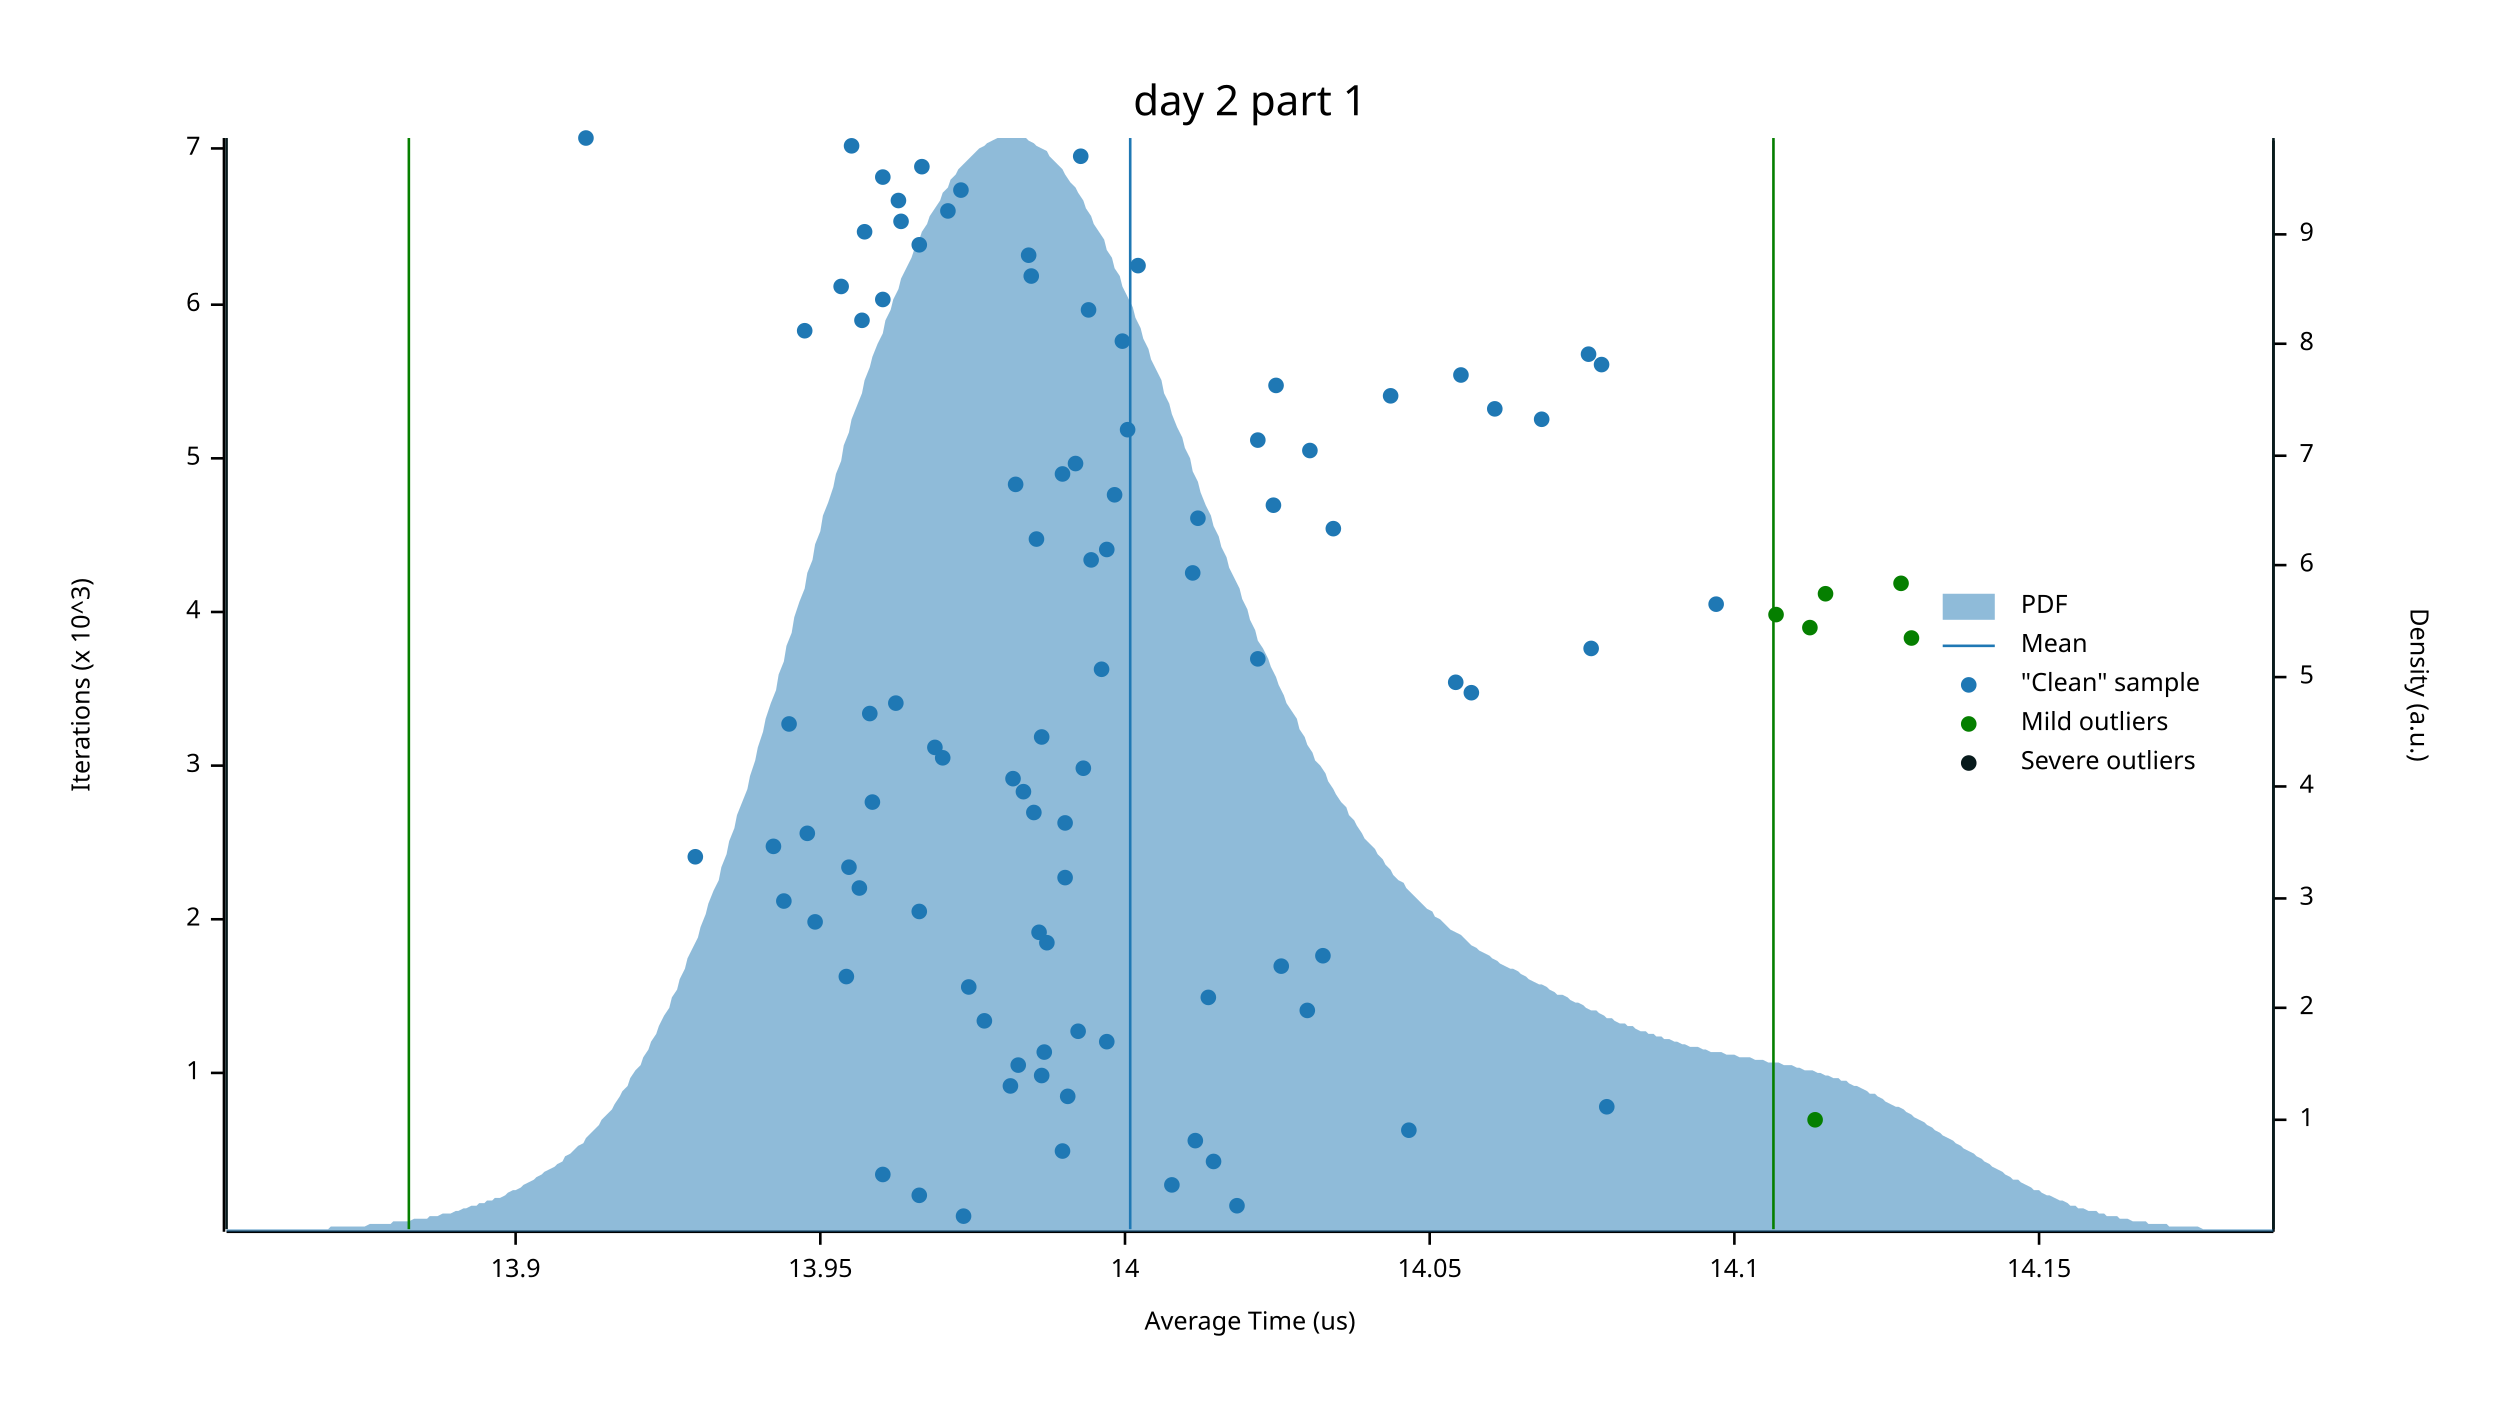
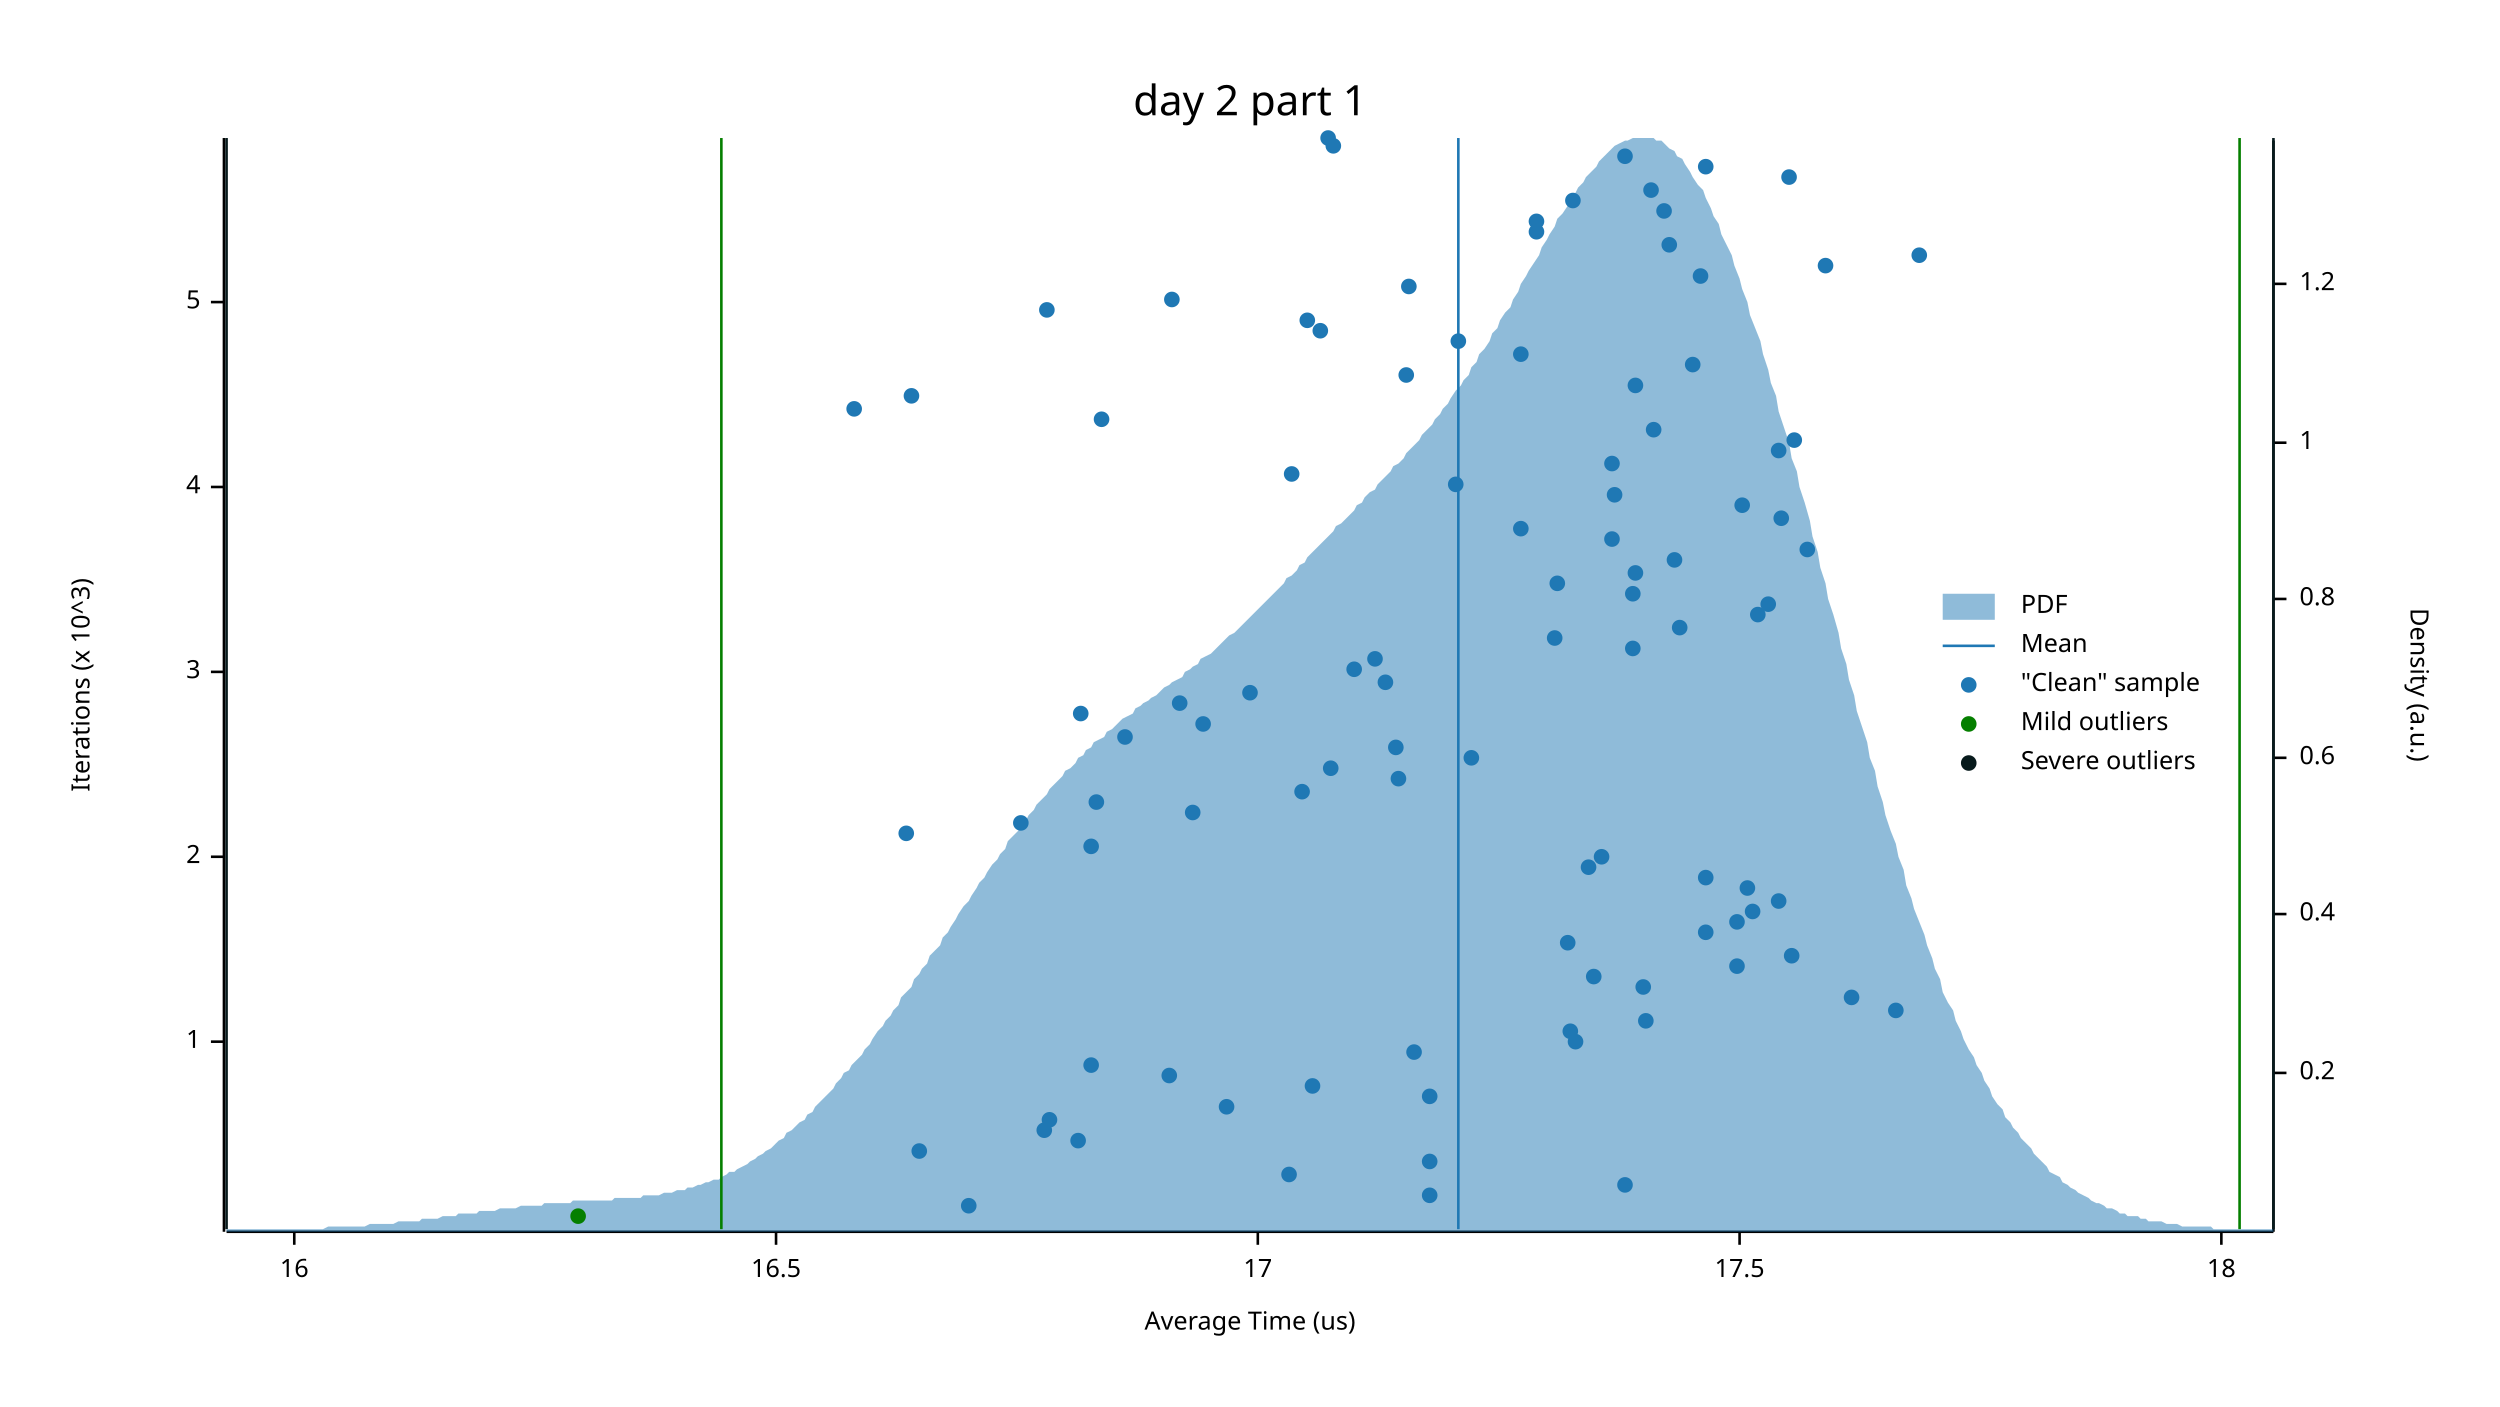
<svg xmlns="http://www.w3.org/2000/svg" width="960" height="540" viewBox="0 0 960 540">
  <text x="480" y="32" dy="0.76em" text-anchor="middle" font-family="sans-serif" font-size="16.129" opacity="1" fill="#000000">
day 2 part 1
</text>
  <text x="27" y="263" dy="0.76em" text-anchor="middle" font-family="sans-serif" font-size="9.677" opacity="1" fill="#000000" transform="rotate(270, 27, 263)">
Iterations (x 10^3)
</text>
  <text x="480" y="513" dy="-0.5ex" text-anchor="middle" font-family="sans-serif" font-size="9.677" opacity="1" fill="#000000">
Average Time (us)
</text>
  <polyline fill="none" opacity="1" stroke="#000000" stroke-width="1" points="86,53 86,473 " />
-   <text x="77" y="412" dy="0.5ex" text-anchor="end" font-family="sans-serif" font-size="9.677" opacity="1" fill="#000000">
+   <text x="77" y="400" dy="0.5ex" text-anchor="end" font-family="sans-serif" font-size="9.677" opacity="1" fill="#000000">
1
</text>
-   <polyline fill="none" opacity="1" stroke="#000000" stroke-width="1" points="81,412 86,412 " />
-   <text x="77" y="353" dy="0.5ex" text-anchor="end" font-family="sans-serif" font-size="9.677" opacity="1" fill="#000000">
+   <polyline fill="none" opacity="1" stroke="#000000" stroke-width="1" points="81,400 86,400 " />
+   <text x="77" y="329" dy="0.5ex" text-anchor="end" font-family="sans-serif" font-size="9.677" opacity="1" fill="#000000">
2
</text>
-   <polyline fill="none" opacity="1" stroke="#000000" stroke-width="1" points="81,353 86,353 " />
-   <text x="77" y="294" dy="0.5ex" text-anchor="end" font-family="sans-serif" font-size="9.677" opacity="1" fill="#000000">
+   <polyline fill="none" opacity="1" stroke="#000000" stroke-width="1" points="81,329 86,329 " />
+   <text x="77" y="258" dy="0.5ex" text-anchor="end" font-family="sans-serif" font-size="9.677" opacity="1" fill="#000000">
3
</text>
-   <polyline fill="none" opacity="1" stroke="#000000" stroke-width="1" points="81,294 86,294 " />
-   <text x="77" y="235" dy="0.5ex" text-anchor="end" font-family="sans-serif" font-size="9.677" opacity="1" fill="#000000">
+   <polyline fill="none" opacity="1" stroke="#000000" stroke-width="1" points="81,258 86,258 " />
+   <text x="77" y="187" dy="0.5ex" text-anchor="end" font-family="sans-serif" font-size="9.677" opacity="1" fill="#000000">
4
</text>
-   <polyline fill="none" opacity="1" stroke="#000000" stroke-width="1" points="81,235 86,235 " />
-   <text x="77" y="176" dy="0.5ex" text-anchor="end" font-family="sans-serif" font-size="9.677" opacity="1" fill="#000000">
+   <polyline fill="none" opacity="1" stroke="#000000" stroke-width="1" points="81,187 86,187 " />
+   <text x="77" y="116" dy="0.5ex" text-anchor="end" font-family="sans-serif" font-size="9.677" opacity="1" fill="#000000">
5
</text>
-   <polyline fill="none" opacity="1" stroke="#000000" stroke-width="1" points="81,176 86,176 " />
-   <text x="77" y="117" dy="0.5ex" text-anchor="end" font-family="sans-serif" font-size="9.677" opacity="1" fill="#000000">
- 6
- </text>
-   <polyline fill="none" opacity="1" stroke="#000000" stroke-width="1" points="81,117 86,117 " />
-   <text x="77" y="57" dy="0.5ex" text-anchor="end" font-family="sans-serif" font-size="9.677" opacity="1" fill="#000000">
- 7
- </text>
-   <polyline fill="none" opacity="1" stroke="#000000" stroke-width="1" points="81,57 86,57 " />
+   <polyline fill="none" opacity="1" stroke="#000000" stroke-width="1" points="81,116 86,116 " />
  <polyline fill="none" opacity="1" stroke="#000000" stroke-width="1" points="87,473 873,473 " />
-   <text x="198" y="483" dy="0.76em" text-anchor="middle" font-family="sans-serif" font-size="9.677" opacity="1" fill="#000000">
- 13.9
- </text>
-   <polyline fill="none" opacity="1" stroke="#000000" stroke-width="1" points="198,473 198,478 " />
-   <text x="315" y="483" dy="0.76em" text-anchor="middle" font-family="sans-serif" font-size="9.677" opacity="1" fill="#000000">
- 13.95
- </text>
-   <polyline fill="none" opacity="1" stroke="#000000" stroke-width="1" points="315,473 315,478 " />
-   <text x="432" y="483" dy="0.76em" text-anchor="middle" font-family="sans-serif" font-size="9.677" opacity="1" fill="#000000">
- 14
- </text>
-   <polyline fill="none" opacity="1" stroke="#000000" stroke-width="1" points="432,473 432,478 " />
-   <text x="549" y="483" dy="0.76em" text-anchor="middle" font-family="sans-serif" font-size="9.677" opacity="1" fill="#000000">
- 14.05
- </text>
-   <polyline fill="none" opacity="1" stroke="#000000" stroke-width="1" points="549,473 549,478 " />
-   <text x="666" y="483" dy="0.76em" text-anchor="middle" font-family="sans-serif" font-size="9.677" opacity="1" fill="#000000">
- 14.1
- </text>
-   <polyline fill="none" opacity="1" stroke="#000000" stroke-width="1" points="666,473 666,478 " />
-   <text x="783" y="483" dy="0.76em" text-anchor="middle" font-family="sans-serif" font-size="9.677" opacity="1" fill="#000000">
- 14.15
- </text>
-   <polyline fill="none" opacity="1" stroke="#000000" stroke-width="1" points="783,473 783,478 " />
+   <text x="113" y="483" dy="0.76em" text-anchor="middle" font-family="sans-serif" font-size="9.677" opacity="1" fill="#000000">
+ 16
+ </text>
+   <polyline fill="none" opacity="1" stroke="#000000" stroke-width="1" points="113,473 113,478 " />
+   <text x="298" y="483" dy="0.76em" text-anchor="middle" font-family="sans-serif" font-size="9.677" opacity="1" fill="#000000">
+ 16.5
+ </text>
+   <polyline fill="none" opacity="1" stroke="#000000" stroke-width="1" points="298,473 298,478 " />
+   <text x="483" y="483" dy="0.76em" text-anchor="middle" font-family="sans-serif" font-size="9.677" opacity="1" fill="#000000">
+ 17
+ </text>
+   <polyline fill="none" opacity="1" stroke="#000000" stroke-width="1" points="483,473 483,478 " />
+   <text x="668" y="483" dy="0.76em" text-anchor="middle" font-family="sans-serif" font-size="9.677" opacity="1" fill="#000000">
+ 17.5
+ </text>
+   <polyline fill="none" opacity="1" stroke="#000000" stroke-width="1" points="668,473 668,478 " />
+   <text x="853" y="483" dy="0.76em" text-anchor="middle" font-family="sans-serif" font-size="9.677" opacity="1" fill="#000000">
+ 18
+ </text>
+   <polyline fill="none" opacity="1" stroke="#000000" stroke-width="1" points="853,473 853,478 " />
  <text x="933" y="263" dy="0.76em" text-anchor="middle" font-family="sans-serif" font-size="9.677" opacity="1" fill="#000000" transform="rotate(90, 933, 263)">
Density (a.u.)
</text>
  <polyline fill="none" opacity="1" stroke="#000000" stroke-width="1" points="873,54 873,473 " />
-   <text x="883" y="430" dy="0.5ex" text-anchor="start" font-family="sans-serif" font-size="9.677" opacity="1" fill="#000000">
+   <text x="883" y="412" dy="0.5ex" text-anchor="start" font-family="sans-serif" font-size="9.677" opacity="1" fill="#000000">
+ 0.2
+ </text>
+   <polyline fill="none" opacity="1" stroke="#000000" stroke-width="1" points="873,412 878,412 " />
+   <text x="883" y="351" dy="0.5ex" text-anchor="start" font-family="sans-serif" font-size="9.677" opacity="1" fill="#000000">
+ 0.4
+ </text>
+   <polyline fill="none" opacity="1" stroke="#000000" stroke-width="1" points="873,351 878,351 " />
+   <text x="883" y="291" dy="0.5ex" text-anchor="start" font-family="sans-serif" font-size="9.677" opacity="1" fill="#000000">
+ 0.6
+ </text>
+   <polyline fill="none" opacity="1" stroke="#000000" stroke-width="1" points="873,291 878,291 " />
+   <text x="883" y="230" dy="0.5ex" text-anchor="start" font-family="sans-serif" font-size="9.677" opacity="1" fill="#000000">
+ 0.8
+ </text>
+   <polyline fill="none" opacity="1" stroke="#000000" stroke-width="1" points="873,230 878,230 " />
+   <text x="883" y="170" dy="0.5ex" text-anchor="start" font-family="sans-serif" font-size="9.677" opacity="1" fill="#000000">
1
</text>
-   <polyline fill="none" opacity="1" stroke="#000000" stroke-width="1" points="873,430 878,430 " />
-   <text x="883" y="387" dy="0.5ex" text-anchor="start" font-family="sans-serif" font-size="9.677" opacity="1" fill="#000000">
- 2
- </text>
-   <polyline fill="none" opacity="1" stroke="#000000" stroke-width="1" points="873,387 878,387 " />
-   <text x="883" y="345" dy="0.5ex" text-anchor="start" font-family="sans-serif" font-size="9.677" opacity="1" fill="#000000">
- 3
- </text>
-   <polyline fill="none" opacity="1" stroke="#000000" stroke-width="1" points="873,345 878,345 " />
-   <text x="883" y="302" dy="0.5ex" text-anchor="start" font-family="sans-serif" font-size="9.677" opacity="1" fill="#000000">
- 4
- </text>
-   <polyline fill="none" opacity="1" stroke="#000000" stroke-width="1" points="873,302 878,302 " />
-   <text x="883" y="260" dy="0.5ex" text-anchor="start" font-family="sans-serif" font-size="9.677" opacity="1" fill="#000000">
- 5
- </text>
-   <polyline fill="none" opacity="1" stroke="#000000" stroke-width="1" points="873,260 878,260 " />
-   <text x="883" y="217" dy="0.5ex" text-anchor="start" font-family="sans-serif" font-size="9.677" opacity="1" fill="#000000">
- 6
- </text>
-   <polyline fill="none" opacity="1" stroke="#000000" stroke-width="1" points="873,217 878,217 " />
-   <text x="883" y="175" dy="0.5ex" text-anchor="start" font-family="sans-serif" font-size="9.677" opacity="1" fill="#000000">
- 7
- </text>
-   <polyline fill="none" opacity="1" stroke="#000000" stroke-width="1" points="873,175 878,175 " />
-   <text x="883" y="132" dy="0.5ex" text-anchor="start" font-family="sans-serif" font-size="9.677" opacity="1" fill="#000000">
- 8
- </text>
-   <polyline fill="none" opacity="1" stroke="#000000" stroke-width="1" points="873,132 878,132 " />
-   <text x="883" y="90" dy="0.5ex" text-anchor="start" font-family="sans-serif" font-size="9.677" opacity="1" fill="#000000">
- 9
- </text>
-   <polyline fill="none" opacity="1" stroke="#000000" stroke-width="1" points="873,90 878,90 " />
-   <polygon opacity="0.5" fill="#1F78B4" points="87,472 88,472 90,472 91,472 93,472 94,472 96,472 98,472 99,472 101,472 102,472 104,472 105,472 107,472 109,472 110,472 112,472 113,472 115,472 116,472 118,472 120,472 121,472 123,472 124,472 126,472 127,471 129,471 131,471 132,471 134,471 135,471 137,471 138,471 140,471 142,470 143,470 145,470 146,470 148,470 150,470 151,469 153,469 154,469 156,469 157,469 159,468 161,468 162,468 164,468 165,467 167,467 168,467 170,466 172,466 173,466 175,465 176,465 178,464 179,464 181,463 183,463 184,462 186,462 187,461 189,461 190,460 192,460 194,459 195,458 197,457 198,457 200,456 201,455 203,454 205,453 206,452 208,451 209,450 211,449 213,448 214,447 216,446 217,444 219,443 220,442 222,440 224,439 225,437 227,435 228,434 230,432 231,430 233,428 235,426 236,424 238,421 239,419 241,417 242,414 244,411 246,409 247,406 249,403 250,400 252,397 253,394 255,390 257,387 258,383 260,380 261,376 263,372 264,368 266,364 268,360 269,356 271,351 272,347 274,342 276,338 277,333 279,328 280,323 282,318 283,313 285,308 287,303 288,298 290,292 291,287 293,281 294,276 296,270 298,265 299,259 301,254 302,248 304,243 305,237 307,231 309,226 310,220 312,215 313,209 315,204 316,198 318,193 320,187 321,182 323,177 324,171 326,166 327,161 329,156 331,151 332,146 334,141 335,137 337,132 339,128 340,123 342,119 343,115 345,111 346,107 348,103 350,99 351,96 353,92 354,89 356,86 357,83 359,80 361,77 362,74 364,72 365,69 367,67 368,65 370,63 372,61 373,60 375,58 376,57 378,56 379,55 381,54 383,53 384,53 386,53 387,53 389,53 391,53 392,53 394,53 395,54 397,55 398,56 400,57 402,58 403,60 405,62 406,63 408,65 409,67 411,70 413,72 414,74 416,77 417,80 419,83 420,86 422,89 424,92 425,96 427,99 428,103 430,106 431,110 433,114 435,118 436,122 438,126 439,130 441,134 442,138 444,142 446,146 447,151 449,155 450,159 452,164 454,168 455,172 457,176 458,181 460,185 461,189 463,194 465,198 466,202 468,206 469,210 471,214 472,218 474,222 476,226 477,230 479,234 480,238 482,242 483,246 485,249 487,253 488,256 490,260 491,263 493,267 494,270 496,273 498,276 499,280 501,283 502,286 504,289 505,292 507,294 509,297 510,300 512,303 513,305 515,308 517,310 518,313 520,315 521,317 523,320 524,322 526,324 528,326 529,328 531,330 532,332 534,334 535,336 537,338 539,339 540,341 542,343 543,344 545,346 546,347 548,349 550,350 551,352 553,353 554,354 556,356 557,357 559,358 561,359 562,360 564,362 565,363 567,364 568,365 570,366 572,367 573,368 575,369 576,370 578,371 580,372 581,372 583,373 584,374 586,375 587,376 589,377 591,378 592,378 594,379 595,380 597,381 598,382 600,382 602,383 603,384 605,385 606,385 608,386 609,387 611,388 613,388 614,389 616,390 617,391 619,391 620,392 622,393 624,393 625,394 627,394 628,395 630,396 632,396 633,397 635,397 636,398 638,398 639,399 641,399 643,400 644,400 646,401 647,401 649,402 650,402 652,402 654,403 655,403 657,404 658,404 660,404 661,404 663,405 665,405 666,405 668,406 669,406 671,406 672,406 674,407 676,407 677,407 679,408 680,408 682,408 683,408 685,409 687,409 688,409 690,410 691,410 693,411 695,411 696,411 698,412 699,412 701,413 702,413 704,414 706,414 707,415 709,415 710,416 712,417 713,417 715,418 717,419 718,420 720,420 721,421 723,422 724,423 726,424 728,425 729,425 731,426 732,427 734,428 735,429 737,430 739,431 740,432 742,433 743,434 745,435 746,436 748,437 750,438 751,439 753,440 754,441 756,442 758,443 759,444 761,445 762,446 764,447 765,448 767,449 769,450 770,451 772,452 773,453 775,453 776,454 778,455 780,456 781,457 783,457 784,458 786,459 787,459 789,460 791,461 792,461 794,462 795,463 797,463 798,464 800,464 802,465 803,465 805,465 806,466 808,466 809,467 811,467 813,467 814,468 816,468 817,468 819,469 821,469 822,469 824,469 825,470 827,470 828,470 830,470 832,470 833,471 835,471 836,471 838,471 839,471 841,471 843,471 844,471 846,472 847,472 849,472 850,472 852,472 854,472 855,472 857,472 858,472 860,472 861,472 863,472 865,472 866,472 868,472 869,472 871,472 873,472 873,473 87,473 " />
-   <polyline fill="none" opacity="1" stroke="#1F78B4" stroke-width="1" points="434,472 434,53 " />
-   <polyline fill="none" opacity="1" stroke="#057F00" stroke-width="1" points="157,472 157,53 " />
-   <polyline fill="none" opacity="1" stroke="#057F00" stroke-width="1" points="681,472 681,53 " />
+   <polyline fill="none" opacity="1" stroke="#000000" stroke-width="1" points="873,170 878,170 " />
+   <text x="883" y="109" dy="0.5ex" text-anchor="start" font-family="sans-serif" font-size="9.677" opacity="1" fill="#000000">
+ 1.2
+ </text>
+   <polyline fill="none" opacity="1" stroke="#000000" stroke-width="1" points="873,109 878,109 " />
+   <polygon opacity="0.5" fill="#1F78B4" points="87,472 88,472 90,472 91,472 93,472 94,472 96,472 98,472 99,472 101,472 102,472 104,472 105,472 107,472 109,472 110,472 112,472 113,472 115,472 116,472 118,472 120,472 121,472 123,472 124,472 126,471 127,471 129,471 131,471 132,471 134,471 135,471 137,471 138,471 140,471 142,470 143,470 145,470 146,470 148,470 150,470 151,470 153,469 154,469 156,469 157,469 159,469 161,469 162,468 164,468 165,468 167,468 168,468 170,467 172,467 173,467 175,467 176,466 178,466 179,466 181,466 183,466 184,465 186,465 187,465 189,465 190,465 192,464 194,464 195,464 197,464 198,464 200,463 201,463 203,463 205,463 206,463 208,463 209,462 211,462 213,462 214,462 216,462 217,462 219,462 220,461 222,461 224,461 225,461 227,461 228,461 230,461 231,461 233,461 235,461 236,460 238,460 239,460 241,460 242,460 244,460 246,460 247,459 249,459 250,459 252,459 253,459 255,458 257,458 258,458 260,457 261,457 263,457 264,456 266,456 268,455 269,455 271,454 272,454 274,453 276,453 277,452 279,451 280,450 282,450 283,449 285,448 287,447 288,446 290,445 291,444 293,443 294,442 296,441 298,439 299,438 301,437 302,435 304,434 305,433 307,431 309,430 310,428 312,427 313,425 315,423 316,422 318,420 320,418 321,416 323,414 324,412 326,411 327,409 329,407 331,405 332,403 334,401 335,399 337,396 339,394 340,392 342,390 343,388 345,386 346,383 348,381 350,379 351,376 353,374 354,372 356,370 357,367 359,365 361,363 362,360 364,358 365,356 367,353 368,351 370,348 372,346 373,344 375,341 376,339 378,337 379,335 381,332 383,330 384,328 386,326 387,323 389,321 391,319 392,317 394,315 395,313 397,311 398,309 400,307 402,305 403,303 405,301 406,300 408,298 409,296 411,295 413,293 414,291 416,290 417,288 419,287 420,285 422,284 424,283 425,281 427,280 428,279 430,277 431,276 433,275 435,274 436,272 438,271 439,270 441,269 442,268 444,267 446,265 447,264 449,263 450,262 452,261 454,260 455,258 457,257 458,256 460,255 461,253 463,252 465,251 466,250 468,248 469,247 471,245 472,244 474,243 476,241 477,240 479,238 480,237 482,235 483,234 485,232 487,230 488,229 490,227 491,226 493,224 494,222 496,221 498,219 499,217 501,216 502,214 504,212 505,211 507,209 509,207 510,206 512,204 513,202 515,201 517,199 518,198 520,196 521,194 523,193 524,191 526,189 528,188 529,186 531,184 532,183 534,181 535,179 537,178 539,176 540,174 542,172 543,171 545,169 546,167 548,165 550,163 551,161 553,159 554,157 556,155 557,153 559,150 561,148 562,146 564,144 565,141 567,139 568,136 570,134 572,131 573,128 575,126 576,123 578,120 580,118 581,115 583,112 584,109 586,106 587,104 589,101 591,98 592,95 594,92 595,90 597,87 598,84 600,82 602,79 603,77 605,74 606,72 608,70 609,68 611,66 613,64 614,62 616,60 617,59 619,57 620,56 622,55 624,54 625,54 627,53 628,53 630,53 632,53 633,53 635,53 636,54 638,54 639,55 641,57 643,58 644,60 646,61 647,63 649,66 650,68 652,71 654,73 655,76 657,80 658,83 660,86 661,90 663,94 665,98 666,102 668,107 669,111 671,116 672,121 674,126 676,131 677,136 679,142 680,147 682,152 683,158 685,164 687,170 688,176 690,181 691,187 693,193 695,200 696,206 698,212 699,218 701,224 702,230 704,236 706,243 707,249 709,255 710,261 712,267 713,273 715,279 717,285 718,291 720,296 721,302 723,308 724,313 726,319 728,324 729,329 731,334 732,340 734,345 735,349 737,354 739,359 740,363 742,368 743,372 745,376 746,381 748,385 750,388 751,392 753,396 754,399 756,403 758,406 759,409 761,412 762,415 764,418 765,421 767,424 769,426 770,429 772,431 773,433 775,435 776,437 778,439 780,441 781,443 783,445 784,446 786,448 787,450 789,451 791,452 792,454 794,455 795,456 797,457 798,458 800,459 802,460 803,461 805,462 806,462 808,463 809,464 811,464 813,465 814,466 816,466 817,467 819,467 821,467 822,468 824,468 825,469 827,469 828,469 830,469 832,470 833,470 835,470 836,470 838,471 839,471 841,471 843,471 844,471 846,471 847,471 849,471 850,472 852,472 854,472 855,472 857,472 858,472 860,472 861,472 863,472 865,472 866,472 868,472 869,472 871,472 873,472 873,473 87,473 " />
+   <polyline fill="none" opacity="1" stroke="#1F78B4" stroke-width="1" points="560,472 560,53 " />
+   <polyline fill="none" opacity="1" stroke="#057F00" stroke-width="1" points="277,472 277,53 " />
+   <polyline fill="none" opacity="1" stroke="#057F00" stroke-width="1" points="860,472 860,53 " />
  <polyline fill="none" opacity="1" stroke="#071A1C" stroke-width="1" points="87,472 87,53 " />
  <polyline fill="none" opacity="1" stroke="#071A1C" stroke-width="1" points="873,472 873,53 " />
-   <circle cx="370" cy="467" r="3" opacity="1" fill="#1F78B4" stroke="none" stroke-width="1" />
-   <circle cx="475" cy="463" r="3" opacity="1" fill="#1F78B4" stroke="none" stroke-width="1" />
-   <circle cx="353" cy="459" r="3" opacity="1" fill="#1F78B4" stroke="none" stroke-width="1" />
-   <circle cx="450" cy="455" r="3" opacity="1" fill="#1F78B4" stroke="none" stroke-width="1" />
-   <circle cx="339" cy="451" r="3" opacity="1" fill="#1F78B4" stroke="none" stroke-width="1" />
-   <circle cx="466" cy="446" r="3" opacity="1" fill="#1F78B4" stroke="none" stroke-width="1" />
-   <circle cx="408" cy="442" r="3" opacity="1" fill="#1F78B4" stroke="none" stroke-width="1" />
-   <circle cx="459" cy="438" r="3" opacity="1" fill="#1F78B4" stroke="none" stroke-width="1" />
-   <circle cx="541" cy="434" r="3" opacity="1" fill="#1F78B4" stroke="none" stroke-width="1" />
-   <circle cx="617" cy="425" r="3" opacity="1" fill="#1F78B4" stroke="none" stroke-width="1" />
-   <circle cx="410" cy="421" r="3" opacity="1" fill="#1F78B4" stroke="none" stroke-width="1" />
-   <circle cx="388" cy="417" r="3" opacity="1" fill="#1F78B4" stroke="none" stroke-width="1" />
-   <circle cx="400" cy="413" r="3" opacity="1" fill="#1F78B4" stroke="none" stroke-width="1" />
-   <circle cx="391" cy="409" r="3" opacity="1" fill="#1F78B4" stroke="none" stroke-width="1" />
-   <circle cx="401" cy="404" r="3" opacity="1" fill="#1F78B4" stroke="none" stroke-width="1" />
-   <circle cx="425" cy="400" r="3" opacity="1" fill="#1F78B4" stroke="none" stroke-width="1" />
-   <circle cx="414" cy="396" r="3" opacity="1" fill="#1F78B4" stroke="none" stroke-width="1" />
-   <circle cx="378" cy="392" r="3" opacity="1" fill="#1F78B4" stroke="none" stroke-width="1" />
-   <circle cx="502" cy="388" r="3" opacity="1" fill="#1F78B4" stroke="none" stroke-width="1" />
-   <circle cx="464" cy="383" r="3" opacity="1" fill="#1F78B4" stroke="none" stroke-width="1" />
-   <circle cx="372" cy="379" r="3" opacity="1" fill="#1F78B4" stroke="none" stroke-width="1" />
-   <circle cx="325" cy="375" r="3" opacity="1" fill="#1F78B4" stroke="none" stroke-width="1" />
-   <circle cx="492" cy="371" r="3" opacity="1" fill="#1F78B4" stroke="none" stroke-width="1" />
-   <circle cx="508" cy="367" r="3" opacity="1" fill="#1F78B4" stroke="none" stroke-width="1" />
-   <circle cx="402" cy="362" r="3" opacity="1" fill="#1F78B4" stroke="none" stroke-width="1" />
-   <circle cx="399" cy="358" r="3" opacity="1" fill="#1F78B4" stroke="none" stroke-width="1" />
-   <circle cx="313" cy="354" r="3" opacity="1" fill="#1F78B4" stroke="none" stroke-width="1" />
-   <circle cx="353" cy="350" r="3" opacity="1" fill="#1F78B4" stroke="none" stroke-width="1" />
-   <circle cx="301" cy="346" r="3" opacity="1" fill="#1F78B4" stroke="none" stroke-width="1" />
-   <circle cx="330" cy="341" r="3" opacity="1" fill="#1F78B4" stroke="none" stroke-width="1" />
-   <circle cx="409" cy="337" r="3" opacity="1" fill="#1F78B4" stroke="none" stroke-width="1" />
-   <circle cx="326" cy="333" r="3" opacity="1" fill="#1F78B4" stroke="none" stroke-width="1" />
-   <circle cx="267" cy="329" r="3" opacity="1" fill="#1F78B4" stroke="none" stroke-width="1" />
-   <circle cx="297" cy="325" r="3" opacity="1" fill="#1F78B4" stroke="none" stroke-width="1" />
-   <circle cx="310" cy="320" r="3" opacity="1" fill="#1F78B4" stroke="none" stroke-width="1" />
-   <circle cx="409" cy="316" r="3" opacity="1" fill="#1F78B4" stroke="none" stroke-width="1" />
-   <circle cx="397" cy="312" r="3" opacity="1" fill="#1F78B4" stroke="none" stroke-width="1" />
-   <circle cx="335" cy="308" r="3" opacity="1" fill="#1F78B4" stroke="none" stroke-width="1" />
-   <circle cx="393" cy="304" r="3" opacity="1" fill="#1F78B4" stroke="none" stroke-width="1" />
-   <circle cx="389" cy="299" r="3" opacity="1" fill="#1F78B4" stroke="none" stroke-width="1" />
-   <circle cx="416" cy="295" r="3" opacity="1" fill="#1F78B4" stroke="none" stroke-width="1" />
-   <circle cx="362" cy="291" r="3" opacity="1" fill="#1F78B4" stroke="none" stroke-width="1" />
-   <circle cx="359" cy="287" r="3" opacity="1" fill="#1F78B4" stroke="none" stroke-width="1" />
-   <circle cx="400" cy="283" r="3" opacity="1" fill="#1F78B4" stroke="none" stroke-width="1" />
-   <circle cx="303" cy="278" r="3" opacity="1" fill="#1F78B4" stroke="none" stroke-width="1" />
-   <circle cx="334" cy="274" r="3" opacity="1" fill="#1F78B4" stroke="none" stroke-width="1" />
-   <circle cx="344" cy="270" r="3" opacity="1" fill="#1F78B4" stroke="none" stroke-width="1" />
-   <circle cx="565" cy="266" r="3" opacity="1" fill="#1F78B4" stroke="none" stroke-width="1" />
-   <circle cx="559" cy="262" r="3" opacity="1" fill="#1F78B4" stroke="none" stroke-width="1" />
-   <circle cx="423" cy="257" r="3" opacity="1" fill="#1F78B4" stroke="none" stroke-width="1" />
-   <circle cx="483" cy="253" r="3" opacity="1" fill="#1F78B4" stroke="none" stroke-width="1" />
-   <circle cx="611" cy="249" r="3" opacity="1" fill="#1F78B4" stroke="none" stroke-width="1" />
-   <circle cx="659" cy="232" r="3" opacity="1" fill="#1F78B4" stroke="none" stroke-width="1" />
-   <circle cx="458" cy="220" r="3" opacity="1" fill="#1F78B4" stroke="none" stroke-width="1" />
-   <circle cx="419" cy="215" r="3" opacity="1" fill="#1F78B4" stroke="none" stroke-width="1" />
-   <circle cx="425" cy="211" r="3" opacity="1" fill="#1F78B4" stroke="none" stroke-width="1" />
-   <circle cx="398" cy="207" r="3" opacity="1" fill="#1F78B4" stroke="none" stroke-width="1" />
-   <circle cx="512" cy="203" r="3" opacity="1" fill="#1F78B4" stroke="none" stroke-width="1" />
-   <circle cx="460" cy="199" r="3" opacity="1" fill="#1F78B4" stroke="none" stroke-width="1" />
-   <circle cx="489" cy="194" r="3" opacity="1" fill="#1F78B4" stroke="none" stroke-width="1" />
-   <circle cx="428" cy="190" r="3" opacity="1" fill="#1F78B4" stroke="none" stroke-width="1" />
-   <circle cx="390" cy="186" r="3" opacity="1" fill="#1F78B4" stroke="none" stroke-width="1" />
-   <circle cx="408" cy="182" r="3" opacity="1" fill="#1F78B4" stroke="none" stroke-width="1" />
-   <circle cx="413" cy="178" r="3" opacity="1" fill="#1F78B4" stroke="none" stroke-width="1" />
-   <circle cx="503" cy="173" r="3" opacity="1" fill="#1F78B4" stroke="none" stroke-width="1" />
-   <circle cx="483" cy="169" r="3" opacity="1" fill="#1F78B4" stroke="none" stroke-width="1" />
-   <circle cx="433" cy="165" r="3" opacity="1" fill="#1F78B4" stroke="none" stroke-width="1" />
-   <circle cx="592" cy="161" r="3" opacity="1" fill="#1F78B4" stroke="none" stroke-width="1" />
-   <circle cx="574" cy="157" r="3" opacity="1" fill="#1F78B4" stroke="none" stroke-width="1" />
-   <circle cx="534" cy="152" r="3" opacity="1" fill="#1F78B4" stroke="none" stroke-width="1" />
-   <circle cx="490" cy="148" r="3" opacity="1" fill="#1F78B4" stroke="none" stroke-width="1" />
-   <circle cx="561" cy="144" r="3" opacity="1" fill="#1F78B4" stroke="none" stroke-width="1" />
-   <circle cx="615" cy="140" r="3" opacity="1" fill="#1F78B4" stroke="none" stroke-width="1" />
-   <circle cx="610" cy="136" r="3" opacity="1" fill="#1F78B4" stroke="none" stroke-width="1" />
-   <circle cx="431" cy="131" r="3" opacity="1" fill="#1F78B4" stroke="none" stroke-width="1" />
-   <circle cx="309" cy="127" r="3" opacity="1" fill="#1F78B4" stroke="none" stroke-width="1" />
-   <circle cx="331" cy="123" r="3" opacity="1" fill="#1F78B4" stroke="none" stroke-width="1" />
-   <circle cx="418" cy="119" r="3" opacity="1" fill="#1F78B4" stroke="none" stroke-width="1" />
-   <circle cx="339" cy="115" r="3" opacity="1" fill="#1F78B4" stroke="none" stroke-width="1" />
-   <circle cx="323" cy="110" r="3" opacity="1" fill="#1F78B4" stroke="none" stroke-width="1" />
-   <circle cx="396" cy="106" r="3" opacity="1" fill="#1F78B4" stroke="none" stroke-width="1" />
-   <circle cx="437" cy="102" r="3" opacity="1" fill="#1F78B4" stroke="none" stroke-width="1" />
-   <circle cx="395" cy="98" r="3" opacity="1" fill="#1F78B4" stroke="none" stroke-width="1" />
-   <circle cx="353" cy="94" r="3" opacity="1" fill="#1F78B4" stroke="none" stroke-width="1" />
-   <circle cx="332" cy="89" r="3" opacity="1" fill="#1F78B4" stroke="none" stroke-width="1" />
-   <circle cx="346" cy="85" r="3" opacity="1" fill="#1F78B4" stroke="none" stroke-width="1" />
-   <circle cx="364" cy="81" r="3" opacity="1" fill="#1F78B4" stroke="none" stroke-width="1" />
-   <circle cx="345" cy="77" r="3" opacity="1" fill="#1F78B4" stroke="none" stroke-width="1" />
-   <circle cx="369" cy="73" r="3" opacity="1" fill="#1F78B4" stroke="none" stroke-width="1" />
-   <circle cx="339" cy="68" r="3" opacity="1" fill="#1F78B4" stroke="none" stroke-width="1" />
-   <circle cx="354" cy="64" r="3" opacity="1" fill="#1F78B4" stroke="none" stroke-width="1" />
-   <circle cx="415" cy="60" r="3" opacity="1" fill="#1F78B4" stroke="none" stroke-width="1" />
-   <circle cx="327" cy="56" r="3" opacity="1" fill="#1F78B4" stroke="none" stroke-width="1" />
-   <circle cx="225" cy="53" r="3" opacity="1" fill="#1F78B4" stroke="none" stroke-width="1" />
-   <circle cx="697" cy="430" r="3" opacity="1" fill="#057F00" stroke="none" stroke-width="1" />
-   <circle cx="734" cy="245" r="3" opacity="1" fill="#057F00" stroke="none" stroke-width="1" />
-   <circle cx="695" cy="241" r="3" opacity="1" fill="#057F00" stroke="none" stroke-width="1" />
-   <circle cx="682" cy="236" r="3" opacity="1" fill="#057F00" stroke="none" stroke-width="1" />
-   <circle cx="701" cy="228" r="3" opacity="1" fill="#057F00" stroke="none" stroke-width="1" />
-   <circle cx="730" cy="224" r="3" opacity="1" fill="#057F00" stroke="none" stroke-width="1" />
+   <circle cx="372" cy="463" r="3" opacity="1" fill="#1F78B4" stroke="none" stroke-width="1" />
+   <circle cx="549" cy="459" r="3" opacity="1" fill="#1F78B4" stroke="none" stroke-width="1" />
+   <circle cx="624" cy="455" r="3" opacity="1" fill="#1F78B4" stroke="none" stroke-width="1" />
+   <circle cx="495" cy="451" r="3" opacity="1" fill="#1F78B4" stroke="none" stroke-width="1" />
+   <circle cx="549" cy="446" r="3" opacity="1" fill="#1F78B4" stroke="none" stroke-width="1" />
+   <circle cx="353" cy="442" r="3" opacity="1" fill="#1F78B4" stroke="none" stroke-width="1" />
+   <circle cx="414" cy="438" r="3" opacity="1" fill="#1F78B4" stroke="none" stroke-width="1" />
+   <circle cx="401" cy="434" r="3" opacity="1" fill="#1F78B4" stroke="none" stroke-width="1" />
+   <circle cx="403" cy="430" r="3" opacity="1" fill="#1F78B4" stroke="none" stroke-width="1" />
+   <circle cx="471" cy="425" r="3" opacity="1" fill="#1F78B4" stroke="none" stroke-width="1" />
+   <circle cx="549" cy="421" r="3" opacity="1" fill="#1F78B4" stroke="none" stroke-width="1" />
+   <circle cx="504" cy="417" r="3" opacity="1" fill="#1F78B4" stroke="none" stroke-width="1" />
+   <circle cx="449" cy="413" r="3" opacity="1" fill="#1F78B4" stroke="none" stroke-width="1" />
+   <circle cx="419" cy="409" r="3" opacity="1" fill="#1F78B4" stroke="none" stroke-width="1" />
+   <circle cx="543" cy="404" r="3" opacity="1" fill="#1F78B4" stroke="none" stroke-width="1" />
+   <circle cx="605" cy="400" r="3" opacity="1" fill="#1F78B4" stroke="none" stroke-width="1" />
+   <circle cx="603" cy="396" r="3" opacity="1" fill="#1F78B4" stroke="none" stroke-width="1" />
+   <circle cx="632" cy="392" r="3" opacity="1" fill="#1F78B4" stroke="none" stroke-width="1" />
+   <circle cx="728" cy="388" r="3" opacity="1" fill="#1F78B4" stroke="none" stroke-width="1" />
+   <circle cx="711" cy="383" r="3" opacity="1" fill="#1F78B4" stroke="none" stroke-width="1" />
+   <circle cx="631" cy="379" r="3" opacity="1" fill="#1F78B4" stroke="none" stroke-width="1" />
+   <circle cx="612" cy="375" r="3" opacity="1" fill="#1F78B4" stroke="none" stroke-width="1" />
+   <circle cx="667" cy="371" r="3" opacity="1" fill="#1F78B4" stroke="none" stroke-width="1" />
+   <circle cx="688" cy="367" r="3" opacity="1" fill="#1F78B4" stroke="none" stroke-width="1" />
+   <circle cx="602" cy="362" r="3" opacity="1" fill="#1F78B4" stroke="none" stroke-width="1" />
+   <circle cx="655" cy="358" r="3" opacity="1" fill="#1F78B4" stroke="none" stroke-width="1" />
+   <circle cx="667" cy="354" r="3" opacity="1" fill="#1F78B4" stroke="none" stroke-width="1" />
+   <circle cx="673" cy="350" r="3" opacity="1" fill="#1F78B4" stroke="none" stroke-width="1" />
+   <circle cx="683" cy="346" r="3" opacity="1" fill="#1F78B4" stroke="none" stroke-width="1" />
+   <circle cx="671" cy="341" r="3" opacity="1" fill="#1F78B4" stroke="none" stroke-width="1" />
+   <circle cx="655" cy="337" r="3" opacity="1" fill="#1F78B4" stroke="none" stroke-width="1" />
+   <circle cx="610" cy="333" r="3" opacity="1" fill="#1F78B4" stroke="none" stroke-width="1" />
+   <circle cx="615" cy="329" r="3" opacity="1" fill="#1F78B4" stroke="none" stroke-width="1" />
+   <circle cx="419" cy="325" r="3" opacity="1" fill="#1F78B4" stroke="none" stroke-width="1" />
+   <circle cx="348" cy="320" r="3" opacity="1" fill="#1F78B4" stroke="none" stroke-width="1" />
+   <circle cx="392" cy="316" r="3" opacity="1" fill="#1F78B4" stroke="none" stroke-width="1" />
+   <circle cx="458" cy="312" r="3" opacity="1" fill="#1F78B4" stroke="none" stroke-width="1" />
+   <circle cx="421" cy="308" r="3" opacity="1" fill="#1F78B4" stroke="none" stroke-width="1" />
+   <circle cx="500" cy="304" r="3" opacity="1" fill="#1F78B4" stroke="none" stroke-width="1" />
+   <circle cx="537" cy="299" r="3" opacity="1" fill="#1F78B4" stroke="none" stroke-width="1" />
+   <circle cx="511" cy="295" r="3" opacity="1" fill="#1F78B4" stroke="none" stroke-width="1" />
+   <circle cx="565" cy="291" r="3" opacity="1" fill="#1F78B4" stroke="none" stroke-width="1" />
+   <circle cx="536" cy="287" r="3" opacity="1" fill="#1F78B4" stroke="none" stroke-width="1" />
+   <circle cx="432" cy="283" r="3" opacity="1" fill="#1F78B4" stroke="none" stroke-width="1" />
+   <circle cx="462" cy="278" r="3" opacity="1" fill="#1F78B4" stroke="none" stroke-width="1" />
+   <circle cx="415" cy="274" r="3" opacity="1" fill="#1F78B4" stroke="none" stroke-width="1" />
+   <circle cx="453" cy="270" r="3" opacity="1" fill="#1F78B4" stroke="none" stroke-width="1" />
+   <circle cx="480" cy="266" r="3" opacity="1" fill="#1F78B4" stroke="none" stroke-width="1" />
+   <circle cx="532" cy="262" r="3" opacity="1" fill="#1F78B4" stroke="none" stroke-width="1" />
+   <circle cx="520" cy="257" r="3" opacity="1" fill="#1F78B4" stroke="none" stroke-width="1" />
+   <circle cx="528" cy="253" r="3" opacity="1" fill="#1F78B4" stroke="none" stroke-width="1" />
+   <circle cx="627" cy="249" r="3" opacity="1" fill="#1F78B4" stroke="none" stroke-width="1" />
+   <circle cx="597" cy="245" r="3" opacity="1" fill="#1F78B4" stroke="none" stroke-width="1" />
+   <circle cx="645" cy="241" r="3" opacity="1" fill="#1F78B4" stroke="none" stroke-width="1" />
+   <circle cx="675" cy="236" r="3" opacity="1" fill="#1F78B4" stroke="none" stroke-width="1" />
+   <circle cx="679" cy="232" r="3" opacity="1" fill="#1F78B4" stroke="none" stroke-width="1" />
+   <circle cx="627" cy="228" r="3" opacity="1" fill="#1F78B4" stroke="none" stroke-width="1" />
+   <circle cx="598" cy="224" r="3" opacity="1" fill="#1F78B4" stroke="none" stroke-width="1" />
+   <circle cx="628" cy="220" r="3" opacity="1" fill="#1F78B4" stroke="none" stroke-width="1" />
+   <circle cx="643" cy="215" r="3" opacity="1" fill="#1F78B4" stroke="none" stroke-width="1" />
+   <circle cx="694" cy="211" r="3" opacity="1" fill="#1F78B4" stroke="none" stroke-width="1" />
+   <circle cx="619" cy="207" r="3" opacity="1" fill="#1F78B4" stroke="none" stroke-width="1" />
+   <circle cx="584" cy="203" r="3" opacity="1" fill="#1F78B4" stroke="none" stroke-width="1" />
+   <circle cx="684" cy="199" r="3" opacity="1" fill="#1F78B4" stroke="none" stroke-width="1" />
+   <circle cx="669" cy="194" r="3" opacity="1" fill="#1F78B4" stroke="none" stroke-width="1" />
+   <circle cx="620" cy="190" r="3" opacity="1" fill="#1F78B4" stroke="none" stroke-width="1" />
+   <circle cx="559" cy="186" r="3" opacity="1" fill="#1F78B4" stroke="none" stroke-width="1" />
+   <circle cx="496" cy="182" r="3" opacity="1" fill="#1F78B4" stroke="none" stroke-width="1" />
+   <circle cx="619" cy="178" r="3" opacity="1" fill="#1F78B4" stroke="none" stroke-width="1" />
+   <circle cx="683" cy="173" r="3" opacity="1" fill="#1F78B4" stroke="none" stroke-width="1" />
+   <circle cx="689" cy="169" r="3" opacity="1" fill="#1F78B4" stroke="none" stroke-width="1" />
+   <circle cx="635" cy="165" r="3" opacity="1" fill="#1F78B4" stroke="none" stroke-width="1" />
+   <circle cx="423" cy="161" r="3" opacity="1" fill="#1F78B4" stroke="none" stroke-width="1" />
+   <circle cx="328" cy="157" r="3" opacity="1" fill="#1F78B4" stroke="none" stroke-width="1" />
+   <circle cx="350" cy="152" r="3" opacity="1" fill="#1F78B4" stroke="none" stroke-width="1" />
+   <circle cx="628" cy="148" r="3" opacity="1" fill="#1F78B4" stroke="none" stroke-width="1" />
+   <circle cx="540" cy="144" r="3" opacity="1" fill="#1F78B4" stroke="none" stroke-width="1" />
+   <circle cx="650" cy="140" r="3" opacity="1" fill="#1F78B4" stroke="none" stroke-width="1" />
+   <circle cx="584" cy="136" r="3" opacity="1" fill="#1F78B4" stroke="none" stroke-width="1" />
+   <circle cx="560" cy="131" r="3" opacity="1" fill="#1F78B4" stroke="none" stroke-width="1" />
+   <circle cx="507" cy="127" r="3" opacity="1" fill="#1F78B4" stroke="none" stroke-width="1" />
+   <circle cx="502" cy="123" r="3" opacity="1" fill="#1F78B4" stroke="none" stroke-width="1" />
+   <circle cx="402" cy="119" r="3" opacity="1" fill="#1F78B4" stroke="none" stroke-width="1" />
+   <circle cx="450" cy="115" r="3" opacity="1" fill="#1F78B4" stroke="none" stroke-width="1" />
+   <circle cx="541" cy="110" r="3" opacity="1" fill="#1F78B4" stroke="none" stroke-width="1" />
+   <circle cx="653" cy="106" r="3" opacity="1" fill="#1F78B4" stroke="none" stroke-width="1" />
+   <circle cx="701" cy="102" r="3" opacity="1" fill="#1F78B4" stroke="none" stroke-width="1" />
+   <circle cx="737" cy="98" r="3" opacity="1" fill="#1F78B4" stroke="none" stroke-width="1" />
+   <circle cx="641" cy="94" r="3" opacity="1" fill="#1F78B4" stroke="none" stroke-width="1" />
+   <circle cx="590" cy="89" r="3" opacity="1" fill="#1F78B4" stroke="none" stroke-width="1" />
+   <circle cx="590" cy="85" r="3" opacity="1" fill="#1F78B4" stroke="none" stroke-width="1" />
+   <circle cx="639" cy="81" r="3" opacity="1" fill="#1F78B4" stroke="none" stroke-width="1" />
+   <circle cx="604" cy="77" r="3" opacity="1" fill="#1F78B4" stroke="none" stroke-width="1" />
+   <circle cx="634" cy="73" r="3" opacity="1" fill="#1F78B4" stroke="none" stroke-width="1" />
+   <circle cx="687" cy="68" r="3" opacity="1" fill="#1F78B4" stroke="none" stroke-width="1" />
+   <circle cx="655" cy="64" r="3" opacity="1" fill="#1F78B4" stroke="none" stroke-width="1" />
+   <circle cx="624" cy="60" r="3" opacity="1" fill="#1F78B4" stroke="none" stroke-width="1" />
+   <circle cx="512" cy="56" r="3" opacity="1" fill="#1F78B4" stroke="none" stroke-width="1" />
+   <circle cx="510" cy="53" r="3" opacity="1" fill="#1F78B4" stroke="none" stroke-width="1" />
+   <circle cx="222" cy="467" r="3" opacity="1" fill="#057F00" stroke="none" stroke-width="1" />
  <text x="776" y="228" dy="0.76em" text-anchor="start" font-family="sans-serif" font-size="9.677" opacity="1" fill="#000000">
PDF
</text>
  <text x="776" y="243" dy="0.76em" text-anchor="start" font-family="sans-serif" font-size="9.677" opacity="1" fill="#000000">
Mean
</text>
  <text x="776" y="258" dy="0.76em" text-anchor="start" font-family="sans-serif" font-size="9.677" opacity="1" fill="#000000">
"Clean" sample
</text>
  <text x="776" y="273" dy="0.76em" text-anchor="start" font-family="sans-serif" font-size="9.677" opacity="1" fill="#000000">
Mild outliers
</text>
  <text x="776" y="288" dy="0.76em" text-anchor="start" font-family="sans-serif" font-size="9.677" opacity="1" fill="#000000">
Severe outliers
</text>
  <rect x="746" y="228" width="20" height="10" opacity="0.5" fill="#1F78B4" stroke="none" />
  <polyline fill="none" opacity="1" stroke="#1F78B4" stroke-width="1" points="746,248 766,248 " />
  <circle cx="756" cy="263" r="3" opacity="1" fill="#1F78B4" stroke="none" stroke-width="1" />
  <circle cx="756" cy="278" r="3" opacity="1" fill="#057F00" stroke="none" stroke-width="1" />
  <circle cx="756" cy="293" r="3" opacity="1" fill="#071A1C" stroke="none" stroke-width="1" />
</svg>
